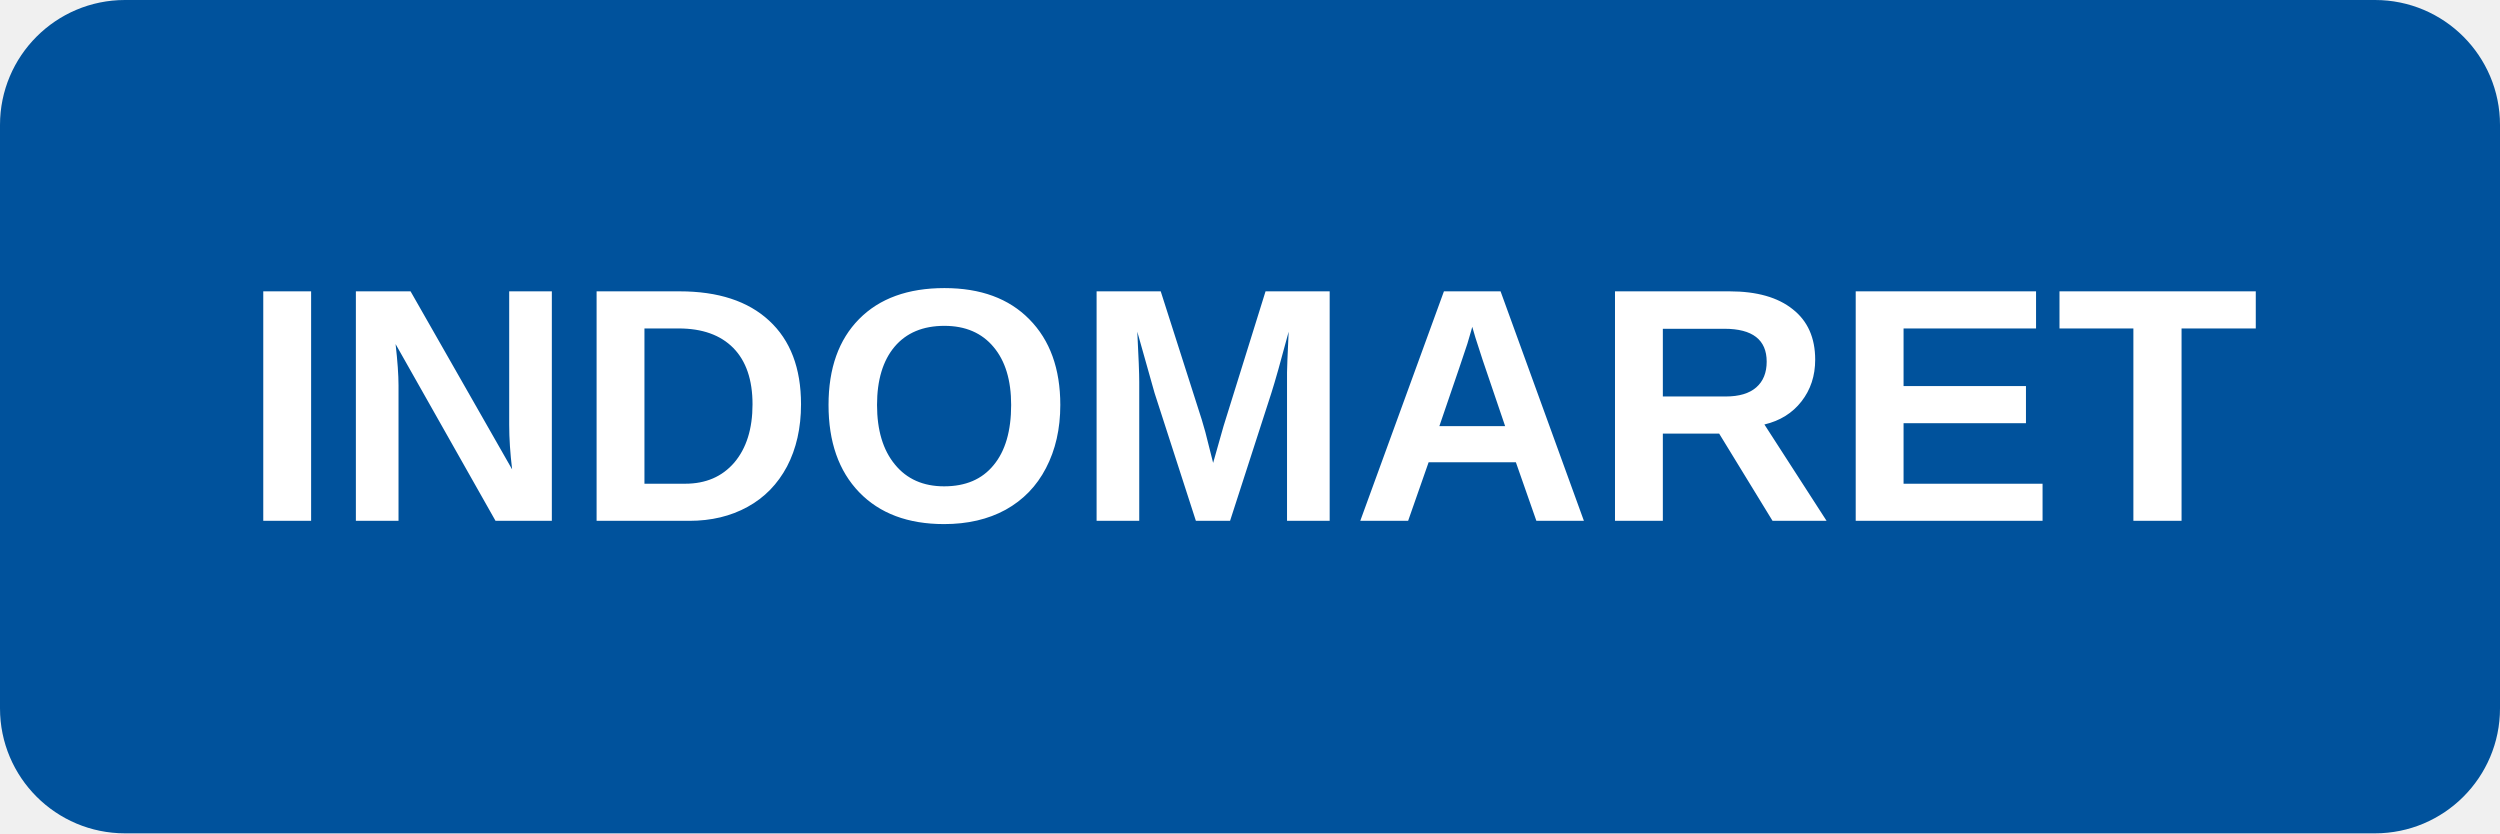
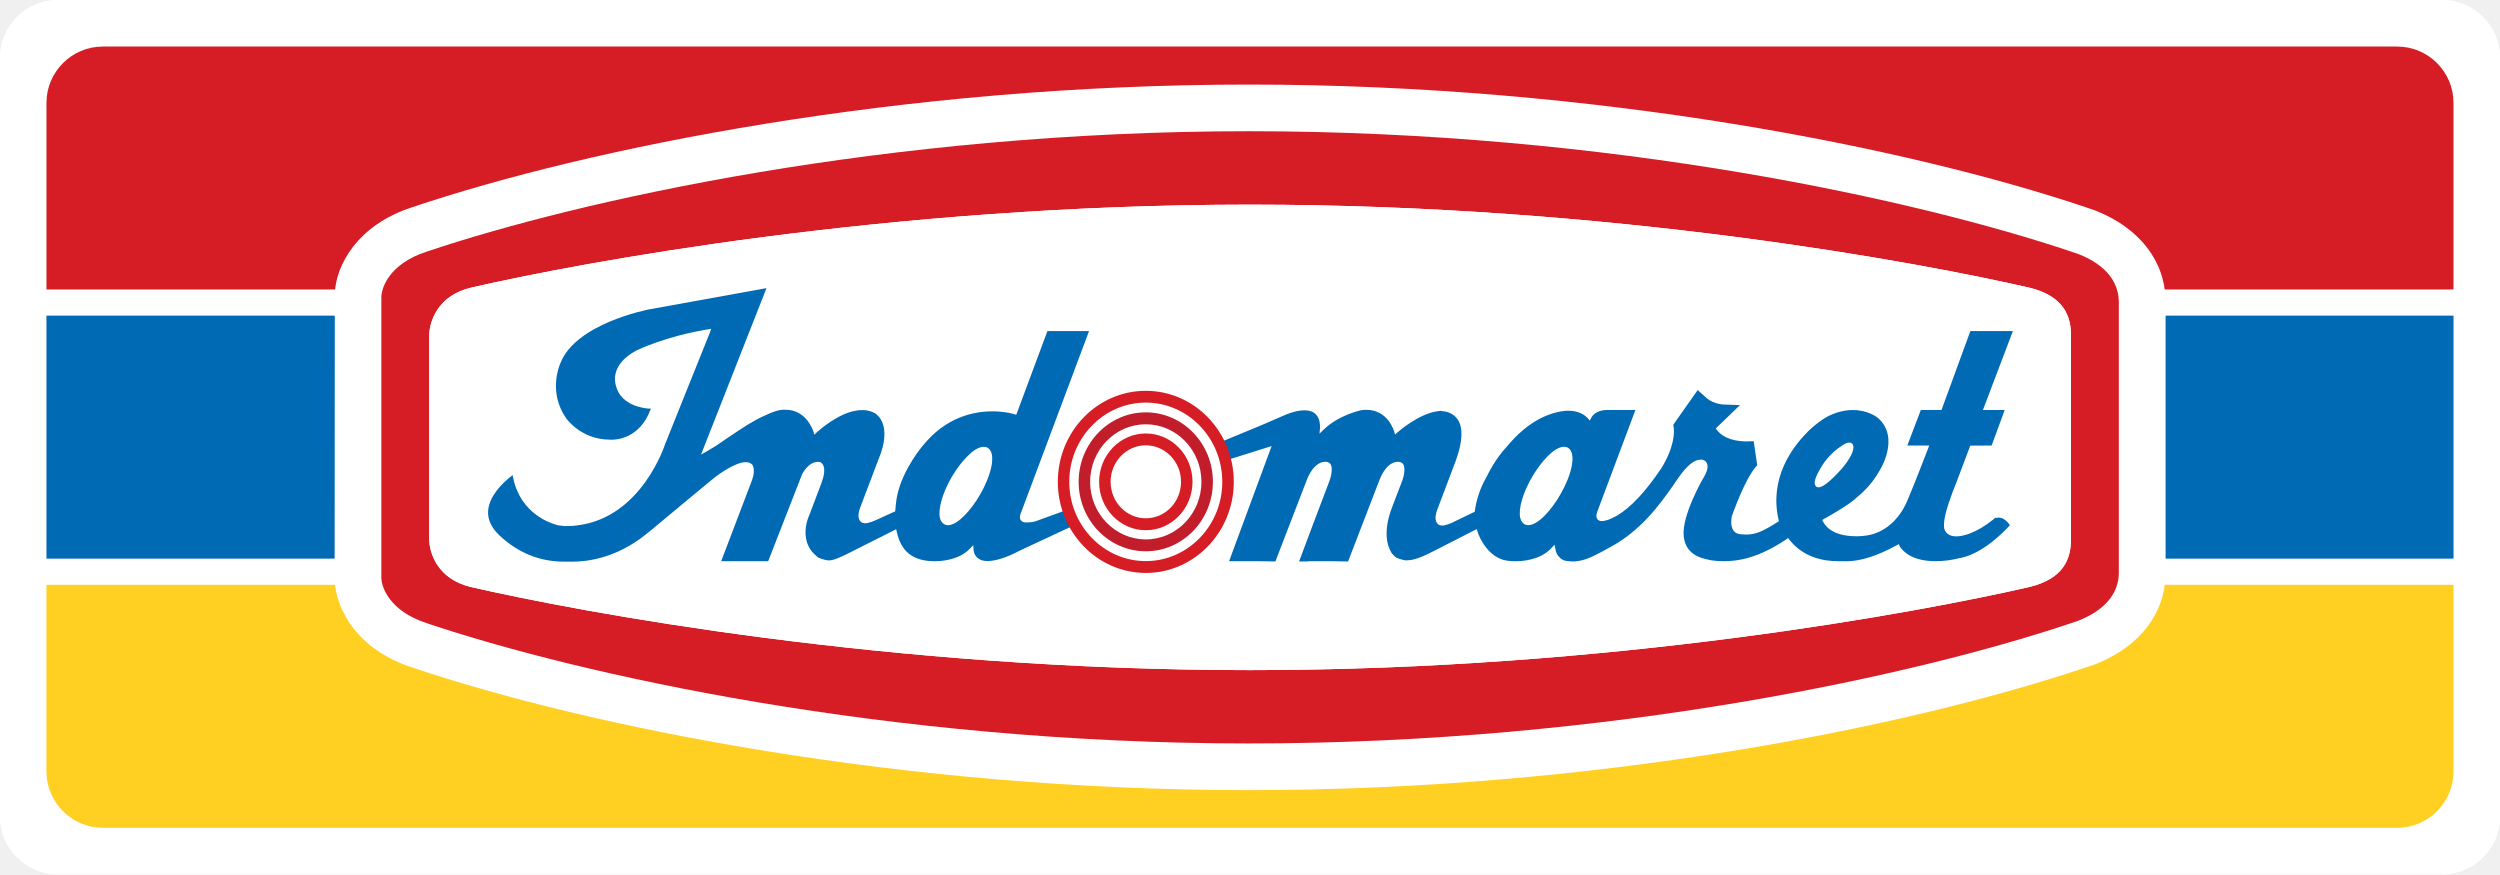
- <svg xmlns="http://www.w3.org/2000/svg" width="120" height="40" viewBox="0 0 120 40">
-   <rect width="120" height="40" rx="6" fill="#00529C" />
-   <text x="60" y="25" font-family="Arial, sans-serif" font-size="16" font-weight="bold" fill="white" text-anchor="middle">INDOMARET</text>
+ <svg xmlns="http://www.w3.org/2000/svg" width="264.583mm" height="92.529mm" viewBox="0 0 264.583 92.529" version="1.1" id="svg1">
+   <defs id="defs1" />
+   <g id="layer1" transform="translate(-81.49167,-36.24792)">
+     <path id="path6467" style="fill:#ffffff;fill-opacity:1;fill-rule:nonzero;stroke:none;stroke-width:1.867" d="m 346.075,122.643 c 0,3.386 -2.744,6.134 -6.129,6.134 H 87.613 c -3.379,0 -6.121,-2.748 -6.121,-6.134 V 42.38 c 0,-3.381 2.742,-6.132 6.121,-6.132 H 339.946 c 3.385,0 6.129,2.752 6.129,6.132 z" />
+     <path id="path6471" style="fill:#ffffff;fill-opacity:1;fill-rule:nonzero;stroke:none;stroke-width:1.867" d="m 346.075,122.643 c 0,3.386 -2.744,6.134 -6.129,6.134 H 87.613 c -3.379,0 -6.121,-2.748 -6.121,-6.134 V 42.38 c 0,-3.381 2.742,-6.132 6.121,-6.132 H 339.946 c 3.385,0 6.129,2.752 6.129,6.132 z" />
+     <path id="path6475" style="fill:#d61c24;fill-opacity:1;fill-rule:nonzero;stroke:none;stroke-width:1.867" d="M 335.202,41.176 H 92.362 c -3.272,0 -5.953,2.681 -5.953,5.955 V 66.885 H 341.154 V 47.131 c 0,-3.274 -2.671,-5.955 -5.951,-5.955" />
+     <path id="path6477" style="fill:#006ab4;fill-opacity:1;fill-rule:nonzero;stroke:none;stroke-width:1.867" d="M 86.408,95.37 H 341.155 V 69.651 H 86.408 Z" />
+     <path id="path6481" style="fill:#ffcf21;fill-opacity:1;fill-rule:nonzero;stroke:none;stroke-width:1.867" d="m 86.408,117.895 c 0,3.274 2.681,5.961 5.953,5.961 H 335.198 c 3.284,0 5.957,-2.686 5.957,-5.961 V 98.142 H 86.408 Z" />
+     <path id="path6485" style="fill:#ffffff;fill-opacity:1;fill-rule:nonzero;stroke:none;stroke-width:1.867" d="m 303.226,58.519 -0.973,-0.332 c -18.655,-6.276 -51.723,-12.989 -88.577,-12.989 -36.873,0 -69.941,6.713 -88.583,12.989 -5.78,1.88 -8.016,6.095 -8.169,9.061 l -0.018,30.248 0.013,0.261 c 0.159,3.034 2.403,7.252 8.195,9.132 18.651,6.28 51.706,12.982 88.562,12.982 36.845,0 69.909,-6.705 88.581,-12.991 l 1.01,-0.338 c 4.716,-1.872 7.417,-5.414 7.417,-9.715 V 68.251 c 0,-4.318 -2.701,-7.857 -7.458,-9.732" />
+     <path id="path6489" style="fill:#d61c24;fill-opacity:1;fill-rule:nonzero;stroke:none;stroke-width:1.867" d="m 301.447,63.13 c -0.185,-0.062 -0.445,-0.146 -0.773,-0.26 -16.015,-5.388 -48.63,-12.735 -86.998,-12.735 -38.374,0 -70.986,7.348 -87.024,12.743 -4.06,1.316 -4.753,3.913 -4.8,4.699 v 14.957 14.964 c 0.047,0.786 0.739,3.375 4.8,4.702 16.038,5.391 48.65,12.73 87.024,12.73 38.368,0 70.983,-7.338 86.998,-12.73 0.329,-0.106 0.588,-0.203 0.773,-0.263 1.421,-0.56 4.286,-1.975 4.286,-5.109 V 82.533 68.25 c 0,-3.151 -2.866,-4.559 -4.286,-5.121 m -0.78,23.746 v 5.419 0.967 c 0.026,2.165 -0.825,4.243 -4.391,5.106 -11.481,2.64 -44.183,8.802 -82.475,8.802 -38.306,0 -71.013,-6.162 -82.493,-8.802 -3.562,-0.862 -4.391,-3.65 -4.391,-5.106 v -0.967 -5.419 -4.342 -4.335 -5.419 -0.974 c 0,-1.447 0.829,-4.243 4.391,-5.106 11.481,-2.645 44.187,-8.793 82.493,-8.793 38.292,0 70.994,6.147 82.475,8.793 3.566,0.862 4.417,2.944 4.391,5.106 v 0.974 5.419 4.335 z" />
+     <path id="path6493" style="fill:#ffffff;fill-opacity:1;fill-rule:nonzero;stroke:none;stroke-width:1.867" d="m 296.277,66.699 c -11.481,-2.642 -44.185,-8.793 -82.476,-8.793 -38.308,0 -71.013,6.151 -82.495,8.793 -3.558,0.864 -4.389,3.657 -4.389,5.108 v 0.973 5.421 4.333 4.342 5.419 0.967 c 0,1.456 0.831,4.243 4.389,5.106 11.483,2.638 44.187,8.8 82.495,8.8 38.291,0 70.996,-6.162 82.476,-8.8 3.564,-0.862 4.415,-2.938 4.391,-5.106 v -0.967 -5.419 -4.342 -4.333 -5.421 -0.973 c 0.026,-2.164 -0.827,-4.243 -4.391,-5.108" />
+     <path id="path6497" style="fill:#006ab4;fill-opacity:1;fill-rule:nonzero;stroke:none;stroke-width:1.867" d="m 293.018,91.026 c -0.099,0 -0.202,0.021 -0.293,0.052 v -0.078 l -0.291,0.235 c -0.84,0.678 -1.673,1.172 -2.46,1.469 -0.065,0.032 -0.121,0.039 -0.179,0.065 l -0.042,0.009 c -0.078,0.028 -0.142,0.052 -0.2,0.073 l -0.042,0.007 c -0.064,0.017 -0.116,0.038 -0.179,0.045 l -0.073,0.019 c -0.042,0.017 -0.097,0.026 -0.137,0.028 l -0.086,0.017 c -0.185,0.033 -0.355,0.045 -0.521,0.045 -1.072,0 -1.251,-0.752 -1.275,-0.89 -0.065,-0.607 0.108,-1.508 0.51,-2.701 l 0.08,-0.202 c 0.077,-0.23 0.168,-0.484 0.278,-0.81 0.116,-0.289 0.241,-0.614 0.379,-0.956 l 1.52,-4.034 0.388,-0.015 0.064,0.006 1.813,-0.011 1.381,-3.756 h -2.304 l 3.172,-8.356 h -4.499 L 286.966,79.643 h -2.188 l -1.428,3.756 h 2.319 l -0.129,0.336 c -0.016,0.032 -1.415,3.691 -2.113,5.317 -0.137,0.349 -0.314,0.708 -0.524,1.077 -0.448,0.786 -1.773,2.642 -4.243,2.839 -0.235,0.022 -0.478,0.033 -0.694,0.033 -2.772,0 -3.411,-1.279 -3.61,-1.699 l -0.005,-0.021 0.207,-0.136 c 0.054,-0.026 0.106,-0.054 0.151,-0.073 1.329,-0.764 2.656,-1.549 3.358,-2.236 0.205,-0.166 0.405,-0.342 0.607,-0.534 0.681,-0.659 1.262,-1.394 1.71,-2.201 0.026,-0.032 2.261,-3.502 -0.144,-5.623 -0.004,-0.013 -1.006,-0.836 -2.649,-0.836 -0.859,0 -1.74,0.217 -2.614,0.652 -0.048,0.013 -0.48,0.252 -1.06,0.685 l -0.446,0.358 c -0.037,0.038 -0.089,0.067 -0.131,0.11 -0.077,0.077 -0.168,0.155 -0.273,0.248 l -0.151,0.136 c -0.048,0.054 -0.097,0.103 -0.151,0.147 l -0.056,0.073 c -1.559,1.566 -4.002,4.859 -2.978,9.229 l 0.032,0.129 c -1.656,1.047 -2.408,1.411 -3.457,1.411 -0.185,0 -0.381,-0.015 -0.607,-0.03 -0.329,-0.032 -0.567,-0.157 -0.732,-0.37 -0.385,-0.51 -0.216,-1.396 -0.211,-1.422 l 0.005,-0.056 c 0.016,-0.019 0.016,-0.041 0.021,-0.069 0.021,-0.038 1.335,-3.918 2.627,-5.328 l 0.056,-0.06 -0.375,-2.548 -0.16,0.006 c -0.14,0.015 -0.318,0.024 -0.513,0.024 -1.03,0 -2.412,-0.198 -3.2,-1.187 l -0.14,-0.185 2.559,-2.475 -1.6,-0.056 c -0.042,0 -1.105,0 -1.887,-0.65 l -0.986,-0.885 -2.595,3.689 0.021,0.073 c 0.168,0.653 0.084,2.322 -1.284,4.534 -1.689,2.498 -3.218,4.124 -4.688,4.999 -0.7,0.39 -1.202,0.568 -1.605,0.568 h -0.077 c -0.233,-0.015 -0.349,-0.146 -0.402,-0.213 -0.12,-0.181 -0.12,-0.414 -0.011,-0.737 l 4.049,-10.801 h -3.02 c -1.2,0 -1.596,0.715 -1.647,0.805 l -0.151,0.314 -0.222,-0.248 c -0.609,-0.665 -1.484,-0.797 -2.095,-0.797 h -0.138 c -1.591,0.121 -3.986,0.904 -6.433,3.918 -0.011,0.015 -1.068,1.072 -2.052,3.093 l -0.048,0.088 c -0.948,1.639 -1.152,3.278 -1.182,3.461 l -0.016,0.133 -2.416,1.167 c 0,0 -0.089,0.047 -0.211,0.091 -0.129,0.056 -0.219,0.071 -0.312,0.106 l -0.037,0.007 c -0.077,0.022 -0.159,0.05 -0.271,0.075 -0.377,0.058 -0.612,-0.045 -0.762,-0.273 -0.282,-0.42 -0.054,-1.116 0.016,-1.32 l 1.994,-5.272 c 0.717,-1.958 0.79,-3.467 0.204,-4.337 -0.498,-0.75 -1.337,-0.887 -1.755,-0.905 v -0.03 l -0.17,0.03 h -0.06 l -0.088,0.013 c -0.016,0.006 -0.032,0.011 -0.071,0.011 -1.997,0.269 -4.127,2.145 -4.226,2.229 l -0.269,0.237 -0.101,-0.353 c -0.032,-0.093 -0.685,-2.264 -2.927,-2.264 -0.176,0 -0.385,0.017 -0.579,0.045 -0.021,0.009 -2.326,0.485 -3.935,2.039 l -0.452,0.439 0.053,-0.64 c 0,0 0.067,-0.831 -0.396,-1.359 -0.539,-0.607 -1.607,-0.631 -3.103,-0.065 0,0 -1.673,0.726 -2.649,1.148 l -4.57,1.889 0.095,0.175 c 0.269,0.493 0.493,1.002 0.642,1.492 l 0.06,0.181 4.801,-1.508 -4.503,12.186 h 3.123 l 1.777,0.028 3.289,-8.533 c 0.011,-0.022 0.663,-2.02 2.014,-2.02 0.258,0.013 0.429,0.099 0.536,0.258 0.318,0.497 -0.037,1.622 -0.205,2.007 -0.215,0.54 -2.927,7.743 -3.039,8.057 l -0.088,0.231 h 0.926 l 0.021,-0.028 h 2.457 l 1.783,0.028 3.286,-8.533 c 0.021,-0.022 0.657,-2.02 2.022,-2.02 0.243,0.013 0.413,0.099 0.524,0.258 0.325,0.497 -0.026,1.622 -0.196,2.007 -0.071,0.159 -0.338,0.881 -0.903,2.352 l -0.254,0.691 c -0.235,0.709 -0.487,1.773 -0.374,2.821 0.042,0.42 0.151,0.81 0.31,1.157 0.042,0.103 0.084,0.181 0.138,0.278 l 0.127,0.205 0.011,-0.017 c 0.114,0.157 0.252,0.278 0.42,0.396 l 0.032,0.017 c 0.114,0.045 0.437,0.183 0.892,0.265 h 0.233 c 0.375,0 1.066,-0.086 2.694,-0.926 l 4.661,-2.382 0.08,0.274 c 0.205,0.715 1.206,2.795 3.11,3.069 0.278,0.038 0.523,0.06 0.775,0.06 h 0.222 c 0.562,0 2.466,-0.095 3.635,-1.318 l 0.407,-0.428 0.125,0.616 c 0.011,0.144 0.33,1.129 1.408,1.129 l 0.084,0.011 c 0.016,0 0.048,0.006 0.071,0.006 0.137,0.004 0.369,0.033 0.648,-0.017 0.935,-0.095 1.749,-0.476 3.717,-1.574 3.037,-1.688 4.977,-4.249 6.549,-6.515 0.127,-0.172 0.177,-0.274 0.177,-0.274 l 0.633,-0.885 0.137,-0.172 c 0.698,-0.874 1.335,-1.322 1.88,-1.324 l 0.048,-0.007 c 0.325,0 0.7,0.187 0.715,0.719 0.005,0.127 0,0.48 -0.381,1.116 -0.032,0.039 -2.401,4.096 -2.139,6.3 0.148,1.297 0.935,2.089 2.406,2.412 l 0.491,0.108 c 0.293,0.047 0.765,0.095 1.378,0.095 1.338,0 3.48,-0.235 6.59,-2.319 l 0.174,-0.133 0.132,0.168 c 1.49,1.891 3.61,2.283 5.136,2.283 h 0.4 0.146 0.037 c 0.026,0 0.146,0.011 0.325,0.011 1.495,0 3.287,-0.581 5.335,-1.699 l 0.213,-0.116 0.097,0.23 c 0.005,0.004 0.011,0.013 0.032,0.062 0.392,0.558 1.363,1.512 3.743,1.512 0.881,0 1.714,-0.108 2.533,-0.321 l 0.137,-0.026 0.005,0.009 0.077,-0.022 c 2.285,-0.5 4.428,-2.681 5.033,-3.34 l 0.099,-0.099 -0.08,-0.116 c -0.021,-0.038 -0.487,-0.702 -1.105,-0.702 m -15.825,-7.941 c 0.151,0 0.284,0.069 0.364,0.181 0.174,0.276 0.032,0.706 -0.042,0.889 -0.203,0.577 -0.814,1.372 -1.075,1.661 l -0.042,0.056 c -1.172,1.301 -1.997,1.958 -2.442,1.958 -0.092,0 -0.179,-0.03 -0.261,-0.08 -0.042,-0.06 -0.097,-0.125 -0.12,-0.209 -0.106,-0.314 0.067,-0.833 0.53,-1.641 0.14,-0.228 0.416,-0.666 0.416,-0.666 0.402,-0.551 0.877,-1.057 1.43,-1.48 0.764,-0.599 1.081,-0.668 1.245,-0.668 m -33.959,8.746 c -0.159,0 -0.312,-0.039 -0.44,-0.129 -0.133,-0.08 -0.321,-0.256 -0.411,-0.624 -0.228,-0.928 0.252,-2.636 1.238,-4.327 0.894,-1.548 2.328,-3.215 3.377,-3.215 0.159,0 0.303,0.03 0.448,0.112 0.435,0.282 0.571,0.95 0.373,1.962 -0.171,0.896 -0.607,1.955 -1.21,2.996 -0.887,1.559 -2.328,3.224 -3.375,3.224" />
+     <path id="path6501" style="fill:#006ab4;fill-opacity:1;fill-rule:nonzero;stroke:none;stroke-width:1.867" d="m 191.104,91.41 c -0.069,0.022 -0.388,0.127 -0.892,0.131 -0.021,0.004 -0.06,0.004 -0.114,0.004 -0.284,0 -0.485,-0.093 -0.595,-0.274 -0.11,-0.19 -0.097,-0.433 0.042,-0.754 l 7.202,-19.228 h -4.404 l -3.297,8.856 -0.198,-0.063 c 0,0 -0.939,-0.301 -2.332,-0.301 -2.02,0 -4.941,0.633 -7.351,3.623 -0.028,0.028 -2.057,2.395 -2.698,5.173 -0.007,0.043 -0.056,0.252 -0.105,0.547 l -0.01,0.105 c -0.047,0.321 -0.082,0.65 -0.103,0.976 l -0.011,0.157 -2.154,0.978 c 0,0 -0.086,0.039 -0.198,0.078 -0.153,0.067 -0.263,0.099 -0.36,0.123 l -0.038,0.004 c -0.078,0.03 -0.147,0.047 -0.233,0.067 -0.379,0.058 -0.612,-0.041 -0.773,-0.273 -0.265,-0.401 -0.075,-1.057 0.026,-1.318 l 2.005,-5.289 c 0.06,-0.146 1.499,-3.325 -0.383,-4.727 -0.054,-0.032 -0.379,-0.232 -0.892,-0.321 l -0.05,-0.009 c -0.246,-0.035 -0.513,-0.043 -0.795,-0.009 h -0.078 c -0.022,0 -0.039,0 -0.069,0.019 l -0.082,0.013 c -1.928,0.256 -3.993,2.087 -4.228,2.304 l -0.267,0.246 -0.103,-0.362 c -0.039,-0.093 -0.728,-2.274 -2.944,-2.274 l -0.179,-0.002 c -0.028,0 -0.063,0 -0.101,0.002 l -0.256,0.028 c -0.192,0.026 -0.672,0.123 -1.617,0.571 -0.371,0.157 -0.691,0.319 -1.017,0.504 -0.997,0.532 -2.401,1.493 -4.185,2.716 l -1.064,0.638 -0.517,0.284 6.926,-17.611 -12.358,2.236 c -0.329,0.063 -7.876,1.542 -9.47,5.746 -0.131,0.293 -1.24,3.026 0.571,5.705 0,0.035 1.585,2.347 4.665,2.347 0.015,0.006 0.093,0.009 0.205,0.009 0.672,0 2.946,-0.23 4.062,-3.065 l 0.093,-0.228 h -0.25 c -0.299,-0.028 -2.905,-0.222 -3.457,-2.429 -0.155,-0.511 -0.474,-2.326 2.203,-3.737 0.121,-0.05 3.026,-1.478 7.488,-2.212 l 0.394,-0.069 -0.138,0.403 -4.729,11.781 c -0.032,0.086 -2.479,7.771 -9.25,8.613 -0.375,0.058 -0.722,0.084 -1.066,0.084 h -0.329 l -0.687,-0.084 c -0.652,-0.159 -3.961,-1.131 -4.76,-5.029 l -0.058,-0.286 -0.228,0.187 c -0.831,0.659 -2.221,1.997 -2.36,3.554 -0.075,0.935 0.329,1.826 1.206,2.653 1.955,1.829 4.245,2.77 6.846,2.77 h 0.013 0.084 0.795 c 1.549,0 4.617,-0.371 7.74,-2.882 l 0.547,-0.439 c 0.065,-0.058 0.119,-0.095 0.119,-0.095 1.68,-1.4 5.837,-4.867 6.341,-5.268 0.844,-0.691 2.535,-1.848 3.566,-1.848 0.301,0 0.528,0.084 0.696,0.263 l 0.047,0.075 c 0.196,0.437 0.151,1.008 -0.138,1.74 l -3.199,8.404 h 3.231 -0.01 1.753 l 3.582,-9.179 c 0.007,-0.015 0.635,-1.333 1.684,-1.333 0.078,0 0.175,0.006 0.263,0.03 0.715,0.416 0.308,1.691 0.106,2.221 l -1.249,3.302 c 0,0.011 -0.127,0.254 -0.241,0.64 -0.218,0.726 -0.442,2.126 0.478,3.289 0.151,0.174 0.319,0.343 0.506,0.504 0.043,0.05 0.114,0.095 0.183,0.147 l 0.032,0.019 c 0.099,0.038 0.441,0.179 0.9,0.263 0.414,0.043 0.79,0.009 2.614,-0.924 l 4.686,-2.361 0.073,0.297 c 0.392,1.801 1.402,2.782 3.091,3.026 0.273,0.035 0.515,0.058 0.777,0.058 h 0.228 c 0.554,0 2.46,-0.095 3.631,-1.318 l 0.362,-0.381 0.037,0.543 c 0,0.049 0.088,1.141 1.467,1.141 0.864,0 2.098,-0.394 3.31,-1.053 l 6.198,-2.897 -0.633,-1.637 z m -9.284,0.422 c -0.157,0 -0.302,-0.041 -0.431,-0.129 -0.138,-0.08 -0.33,-0.256 -0.418,-0.624 -0.222,-0.928 0.258,-2.638 1.232,-4.329 0.903,-1.548 2.343,-3.215 3.39,-3.215 0.162,0 0.315,0.032 0.442,0.112 0.442,0.284 0.575,0.95 0.381,1.964 -0.177,0.894 -0.609,1.968 -1.212,2.996 -0.889,1.557 -2.341,3.224 -3.384,3.224" />
+     <path id="path6505" style="fill:#d61c24;fill-opacity:1;fill-rule:nonzero;stroke:none;stroke-width:1.867" d="m 210.851,87.242 c 0,4.622 -3.636,8.389 -8.094,8.389 -4.462,0 -8.102,-3.767 -8.102,-8.389 0,-4.626 3.64,-8.386 8.102,-8.386 4.458,0 8.094,3.76 8.094,8.386 m -8.094,-9.633 c -5.139,0 -9.312,4.31 -9.312,9.633 0,5.315 4.172,9.642 9.312,9.642 5.13,0 9.31,-4.327 9.31,-9.642 0,-5.322 -4.18,-9.633 -9.31,-9.633" />
+     <path id="path6509" style="fill:#c11d2a;fill-opacity:1;fill-rule:nonzero;stroke:none;stroke-width:1.867" d="m 208.643,87.242 c 0,3.364 -2.643,6.093 -5.888,6.093 -3.248,0 -5.892,-2.729 -5.892,-6.093 0,-3.364 2.643,-6.091 5.892,-6.091 3.244,0 5.888,2.727 5.888,6.091 m -5.888,-7.353 c -3.913,0 -7.107,3.293 -7.107,7.353 0,4.049 3.194,7.351 7.107,7.351 3.922,0 7.101,-3.302 7.101,-7.351 0,-4.06 -3.179,-7.353 -7.101,-7.353" />
+     <path id="path6513" style="fill:#d61c24;fill-opacity:1;fill-rule:nonzero;stroke:none;stroke-width:1.867" d="m 206.486,87.239 c 0,2.137 -1.675,3.862 -3.732,3.862 -2.057,0 -3.724,-1.725 -3.724,-3.862 0,-2.123 1.667,-3.862 3.724,-3.862 2.057,0 3.732,1.74 3.732,3.862 m -3.732,-5.115 c -2.724,0 -4.94,2.294 -4.94,5.115 0,2.828 2.216,5.124 4.94,5.124 2.731,0 4.945,-2.296 4.945,-5.124 0,-2.821 -2.214,-5.115 -4.945,-5.115" />
+   </g>
</svg>
